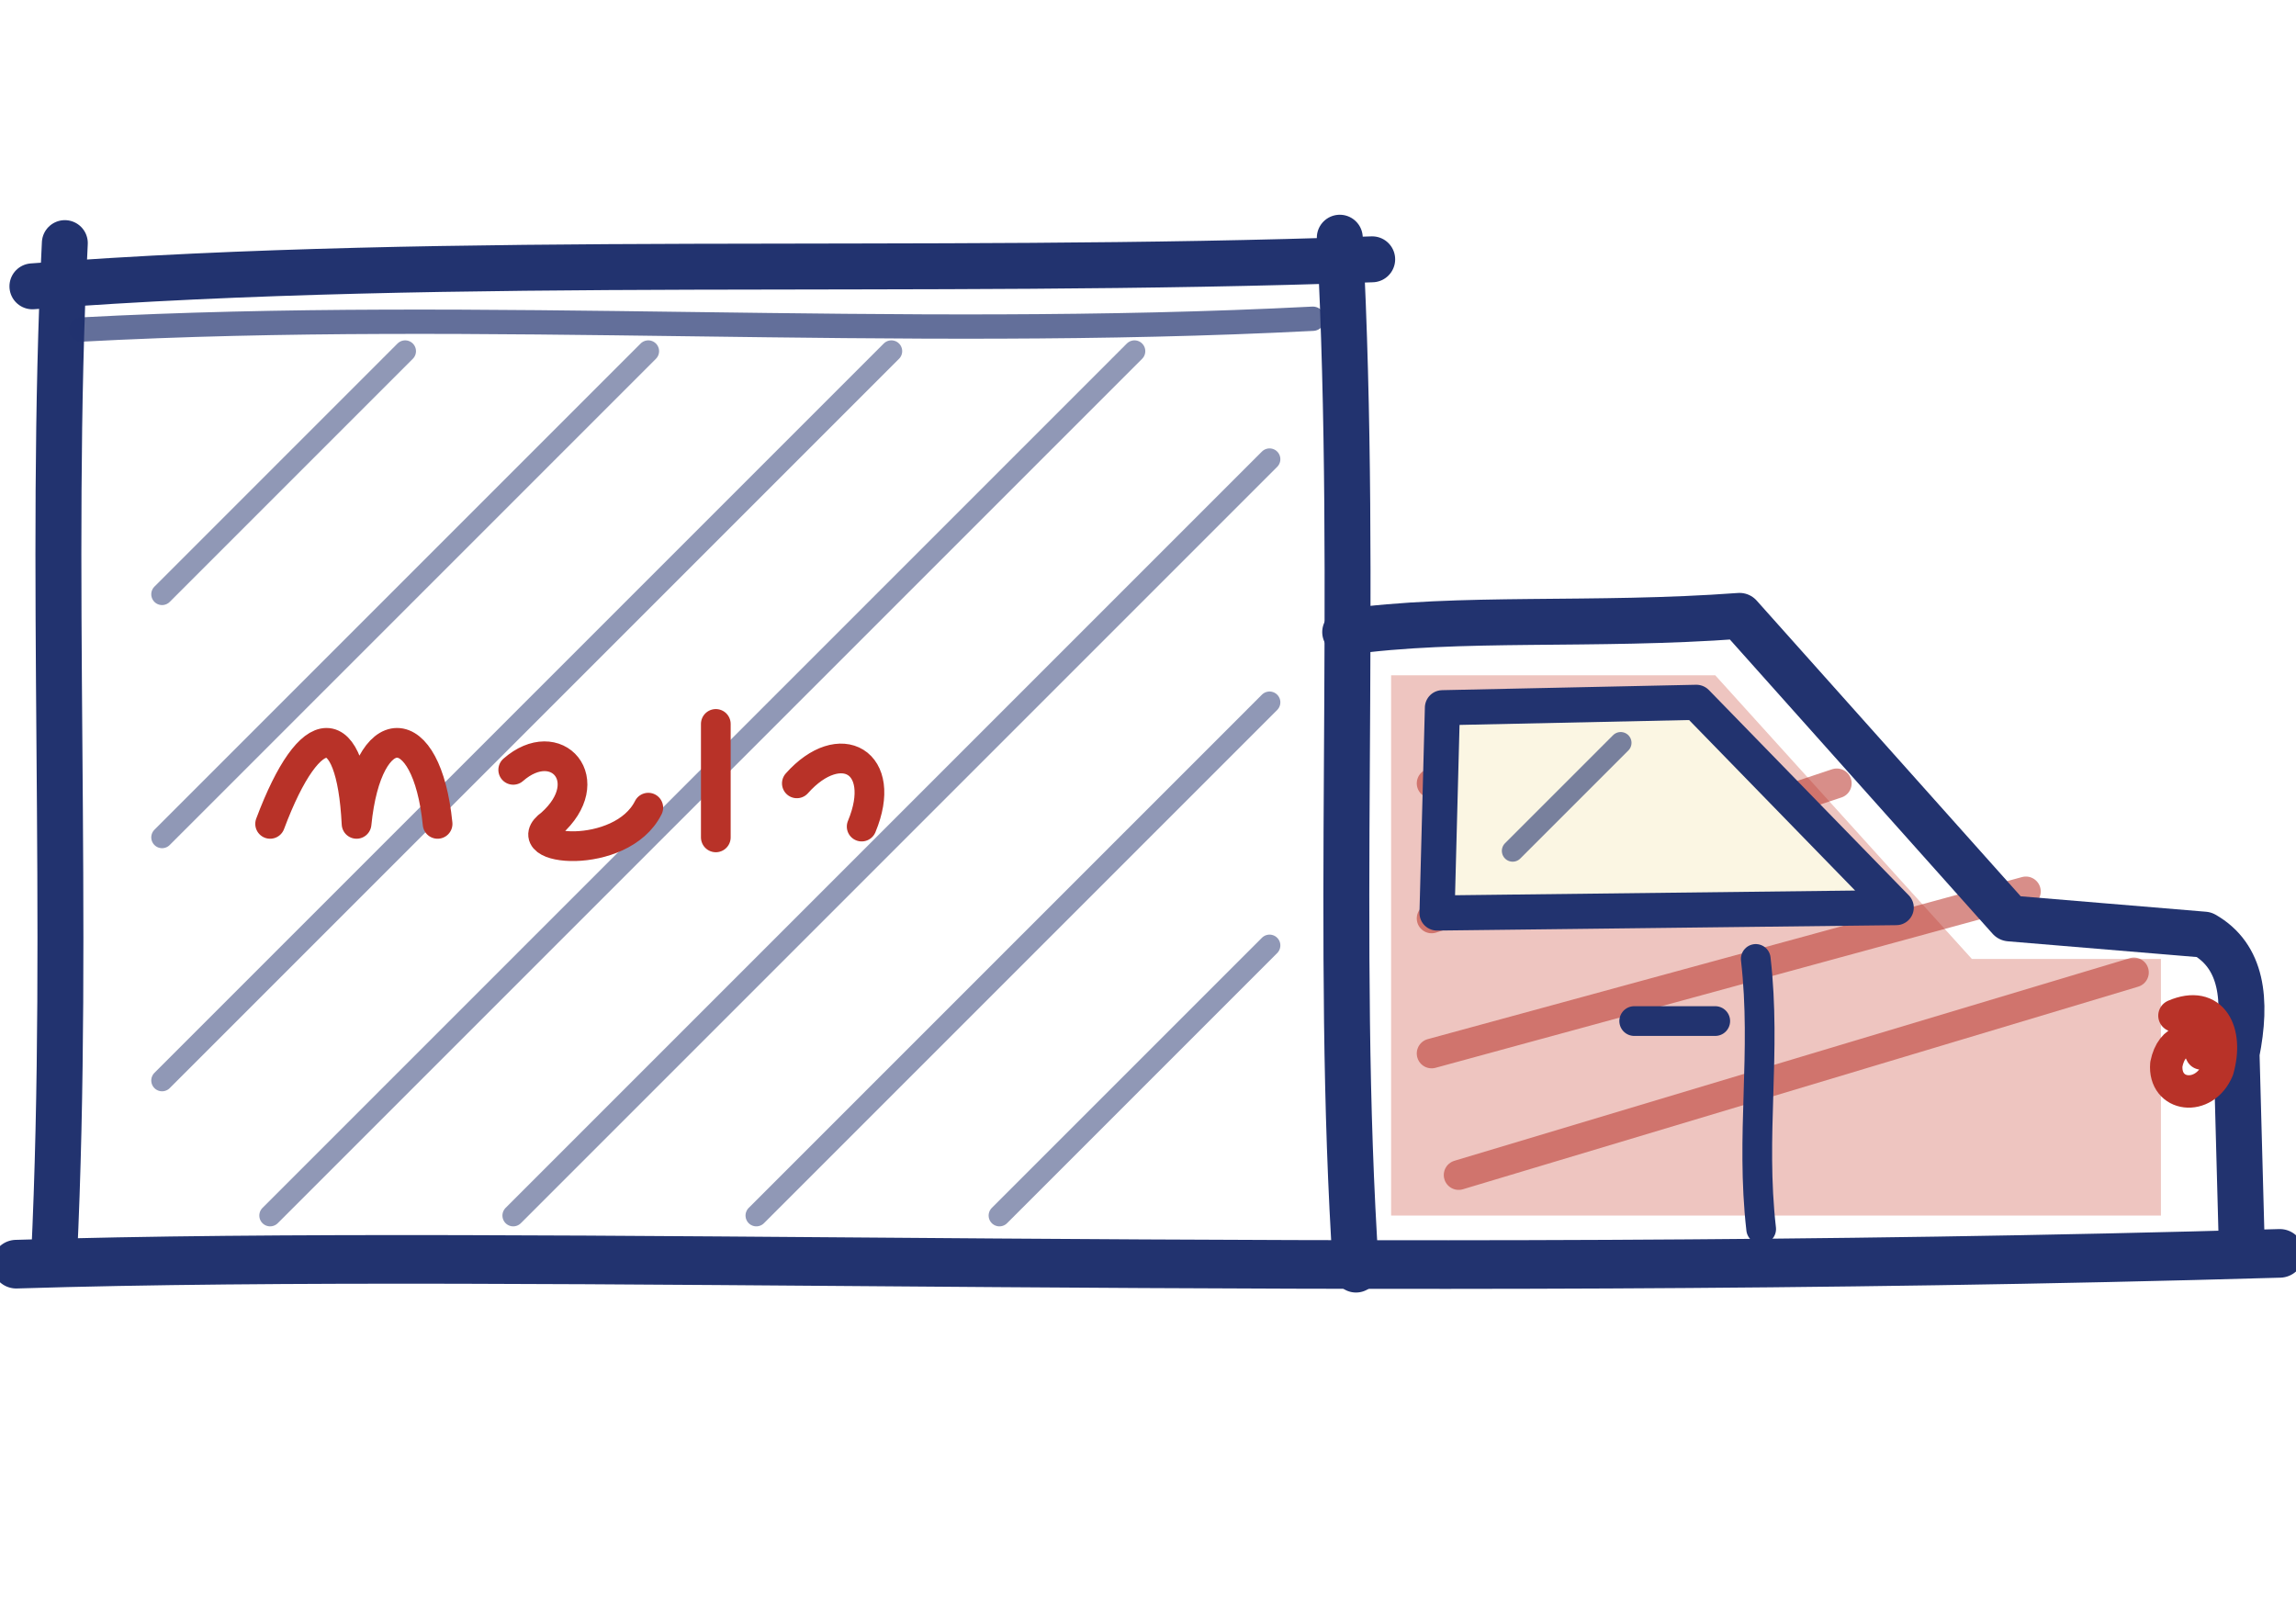
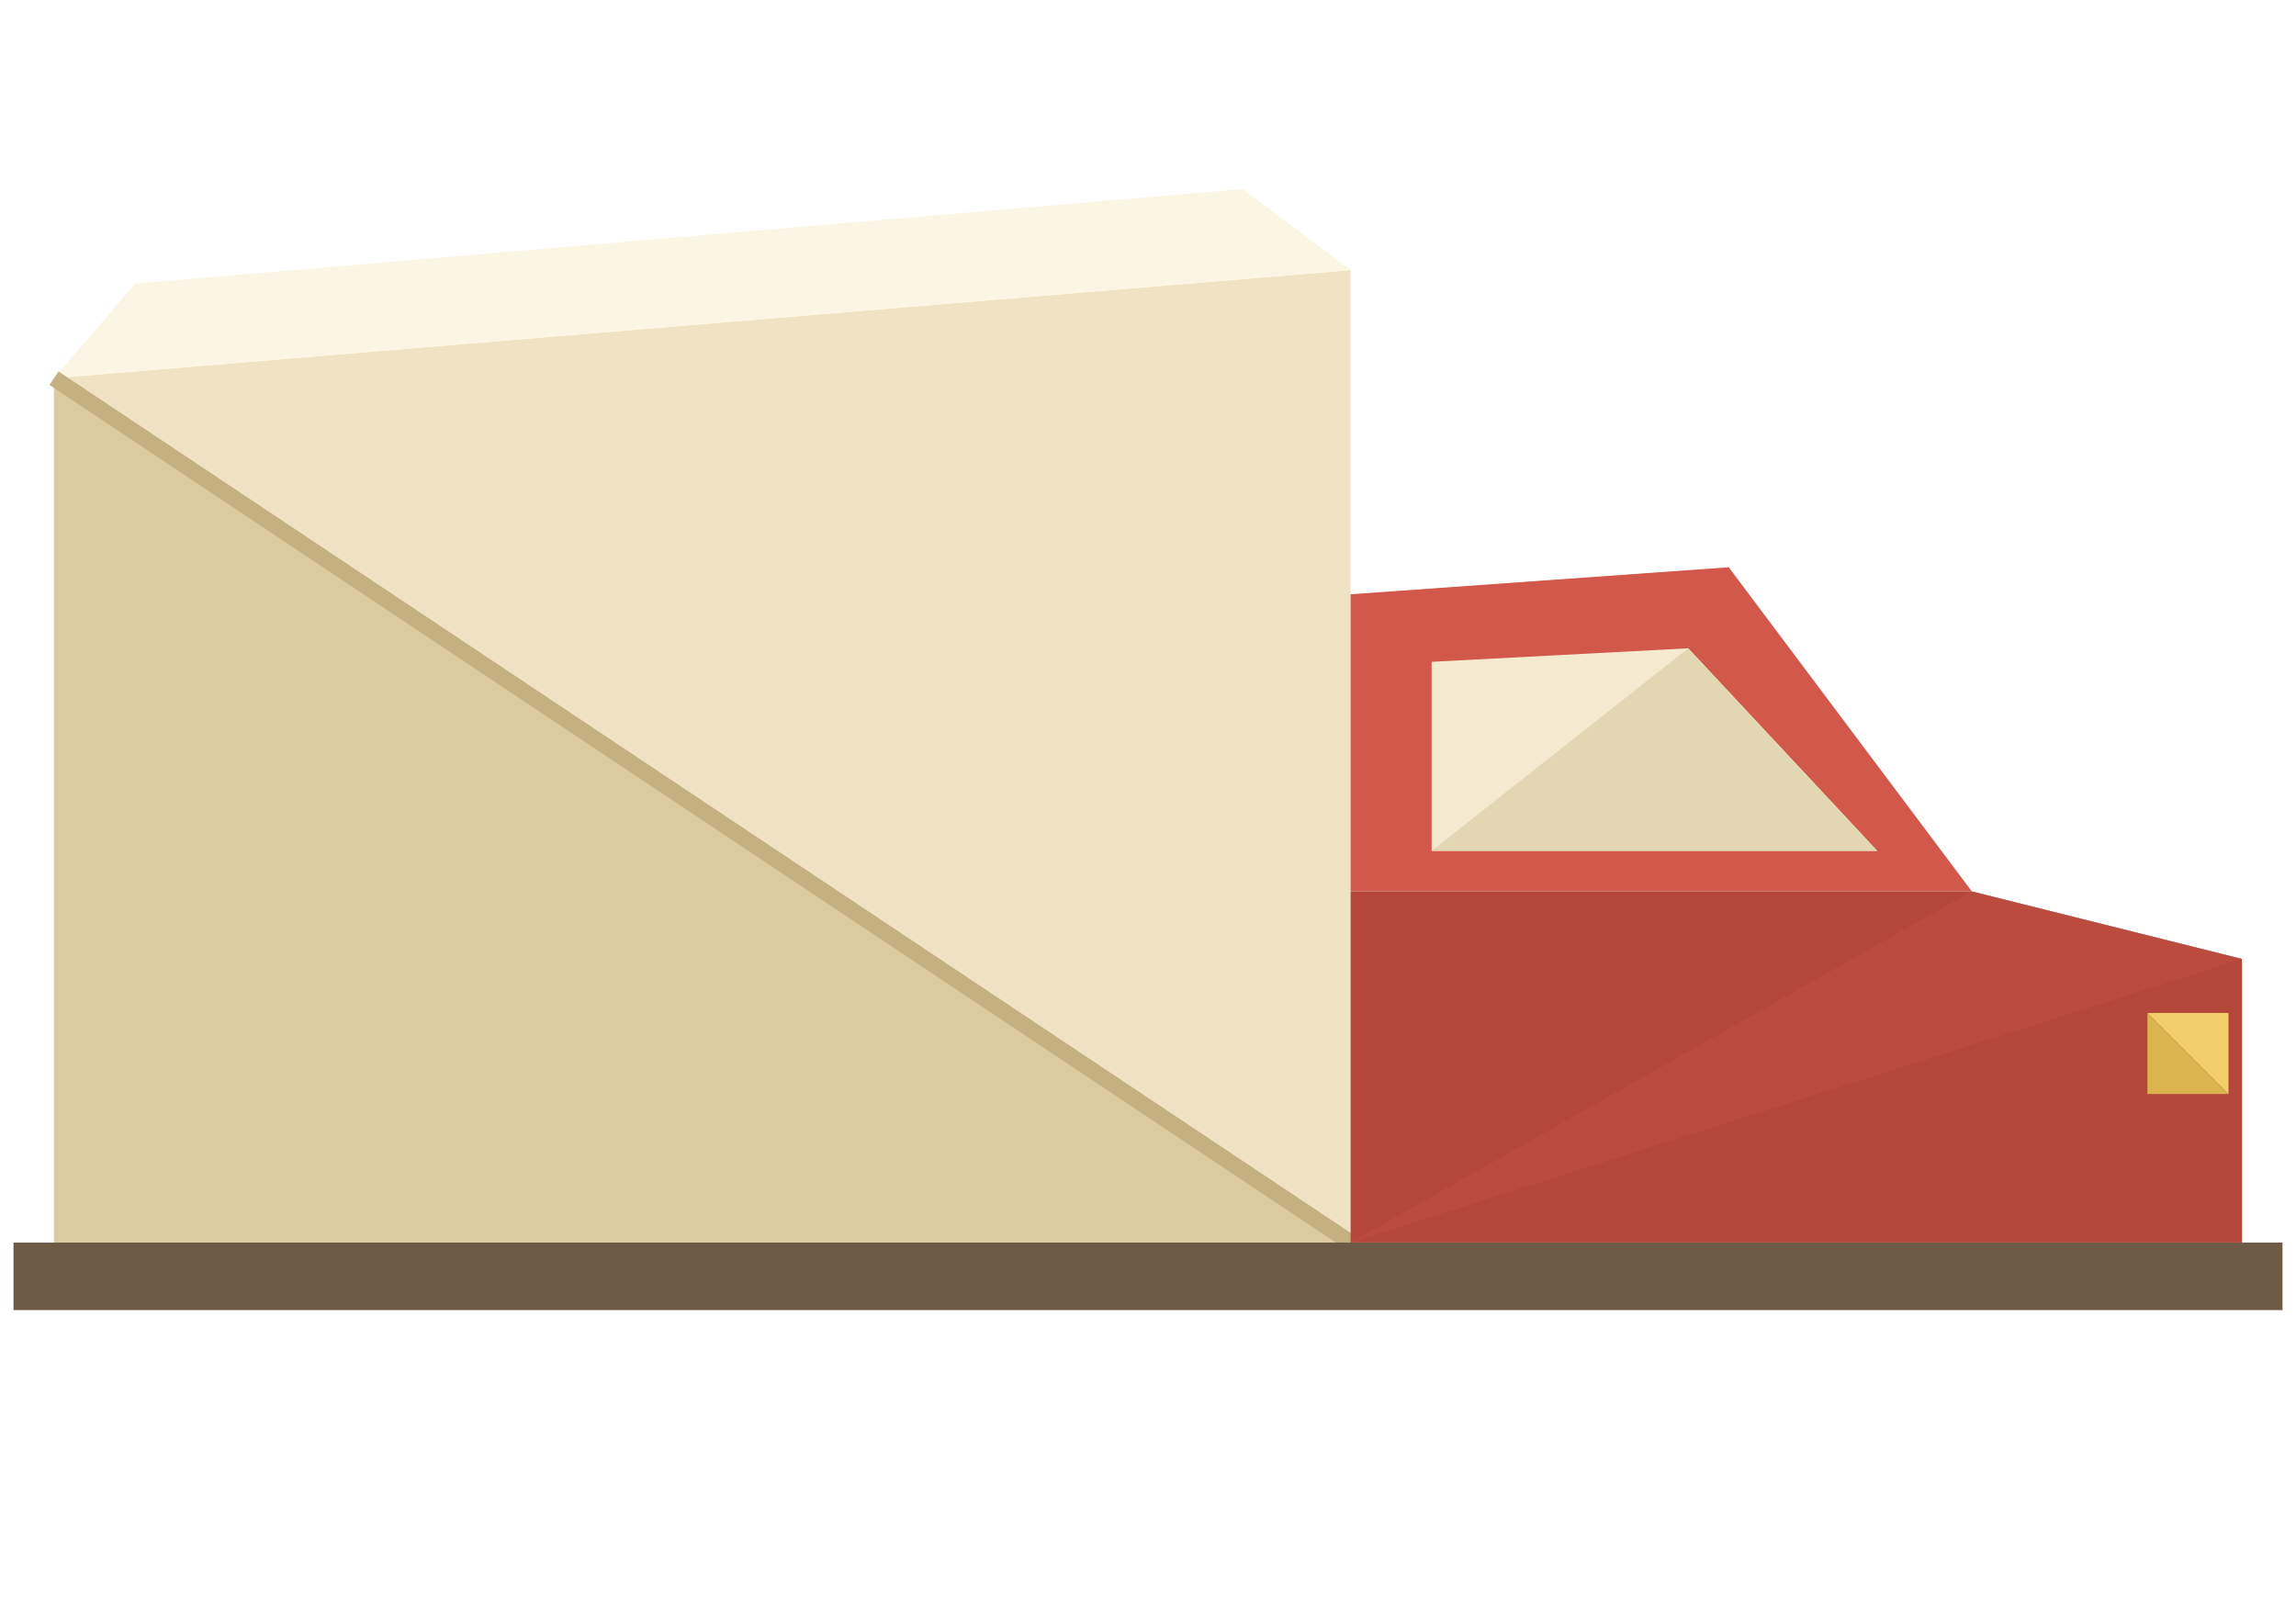
- <svg xmlns="http://www.w3.org/2000/svg" width="85" height="60" viewBox="0 0 85 60" role="img" aria-label="Delivery truck, drawn in pen">
-   <g fill="none" stroke="#22336f" stroke-linecap="round" stroke-linejoin="round">
-     <path d="M51.5 25 h12 l9.5 10.5 h7 v9.5 H51.5 Z" fill="#c8483a" fill-opacity="0.32" stroke="none" />
-     <path d="M53 29 l8 -3 M53 34 l15 -5 M53 39 l22 -6 M54 43.5 l25 -7.5" stroke="#b83228" stroke-width="1.1" stroke-opacity="0.55" />
-     <path d="M1.2 10.6 C 17 9.4, 34 10.2, 50.8 9.6" stroke-width="1.7" />
-     <path d="M2.4 9 C 1.8 21, 2.6 34, 2 46.6" stroke-width="1.7" />
-     <path d="M49.6 8.8 C 50.3 22, 49.4 35, 50.2 47" stroke-width="1.7" />
-     <path d="M3 12.2 C 18 11.4, 33 12.6, 48.6 11.8" stroke-width="0.9" stroke-opacity="0.7" />
-     <path d="M6 22 l9 -9 M6 31 l18 -18 M6 40 l27 -27 M10 45 l32 -32 M19 45 l28 -28 M28 45 l19 -19 M37 45 l10 -10" stroke-width="0.8" stroke-opacity="0.5" />
-     <path d="M49.8 23.4 C 54 22.8, 59 23.2, 64.4 22.8 L 74.4 34 L 81.6 34.6 C 83 35.4, 83.2 37, 82.8 39 L 83 46.4" stroke-width="1.7" />
-     <path d="M53.4 26.2 L 62.8 26 L 70.2 33.6 L 53.2 33.8 Z" fill="#fbf6e3" stroke-width="1.3" />
-     <path d="M56 31.5 l4 -4" stroke-width="0.8" stroke-opacity="0.6" />
-     <path d="M65 35.5 C 65.4 39, 64.8 42, 65.2 45.5 M 60.5 37.8 h 3" stroke-width="1.1" />
-     <path d="M0.6 46.8 C 20 46.2, 50 47.4, 84.4 46.4" stroke-width="1.8" />
-     <path d="M80.5 37.6 c 1.4 -0.6, 2 0.6, 1.6 2 c -0.5 1.2, -2 1, -1.9 -0.2 c 0.2 -1, 1 -1.1, 1.3 -0.4" stroke="#b83228" stroke-width="1.2" />
-     <path d="M10 30.5 c 1.5 -4, 3 -4, 3.2 0 c 0.4 -4, 2.6 -4, 3 0 M 19 28.5 c 1.6 -1.4, 3.2 0.4, 1.4 2 c -1.4 1, 2.6 1.4, 3.6 -0.6 M 26.5 26.8 v 4.2 M 29.5 29 c 1.6 -1.8, 3.4 -0.8, 2.4 1.6" stroke="#b83228" stroke-width="1.1" />
-   </g>
+ <svg xmlns="http://www.w3.org/2000/svg" width="85" height="60" viewBox="0 0 85 60" role="img" aria-label="Origami delivery truck">
+   <path d="M2 14 L50 10 L50 46 L2 46 Z" fill="#efe3c4" />
+   <path d="M2 14 L50 46 L2 46 Z" fill="#dccb9f" />
+   <path d="M2 14 L50 10 L46 7 L5 10.5 Z" fill="#fbf6e3" />
+   <path d="M2 14 L50 46" stroke="#c4b081" stroke-width="0.6" />
+   <path d="M50 22 L64 21 L73 33 L50 33 Z" fill="#d1584a" />
+   <path d="M50 33 L73 33 L83 35.5 L83 46 L50 46 Z" fill="#b4463a" />
+   <path d="M73 33 L83 35.5 L50 46 Z" fill="#c24f42" opacity="0.6" />
+   <path d="M53 24.5 L62.5 24 L69.5 31.5 L53 31.5 Z" fill="#f4ead0" />
+   <path d="M53 31.5 L62.5 24 L69.5 31.5 Z" fill="#e3d6b3" />
+   <path d="M0.5 46 L84.5 46 L84.5 48.5 L0.5 48.5 Z" fill="#6f5b45" />
+   <path d="M79.5 37.5 L82.5 37.5 L82.5 40.5 Z" fill="#f2cf6a" />
+   <path d="M79.5 37.5 L82.5 40.5 L79.5 40.5 Z" fill="#d9b44f" />
</svg>
